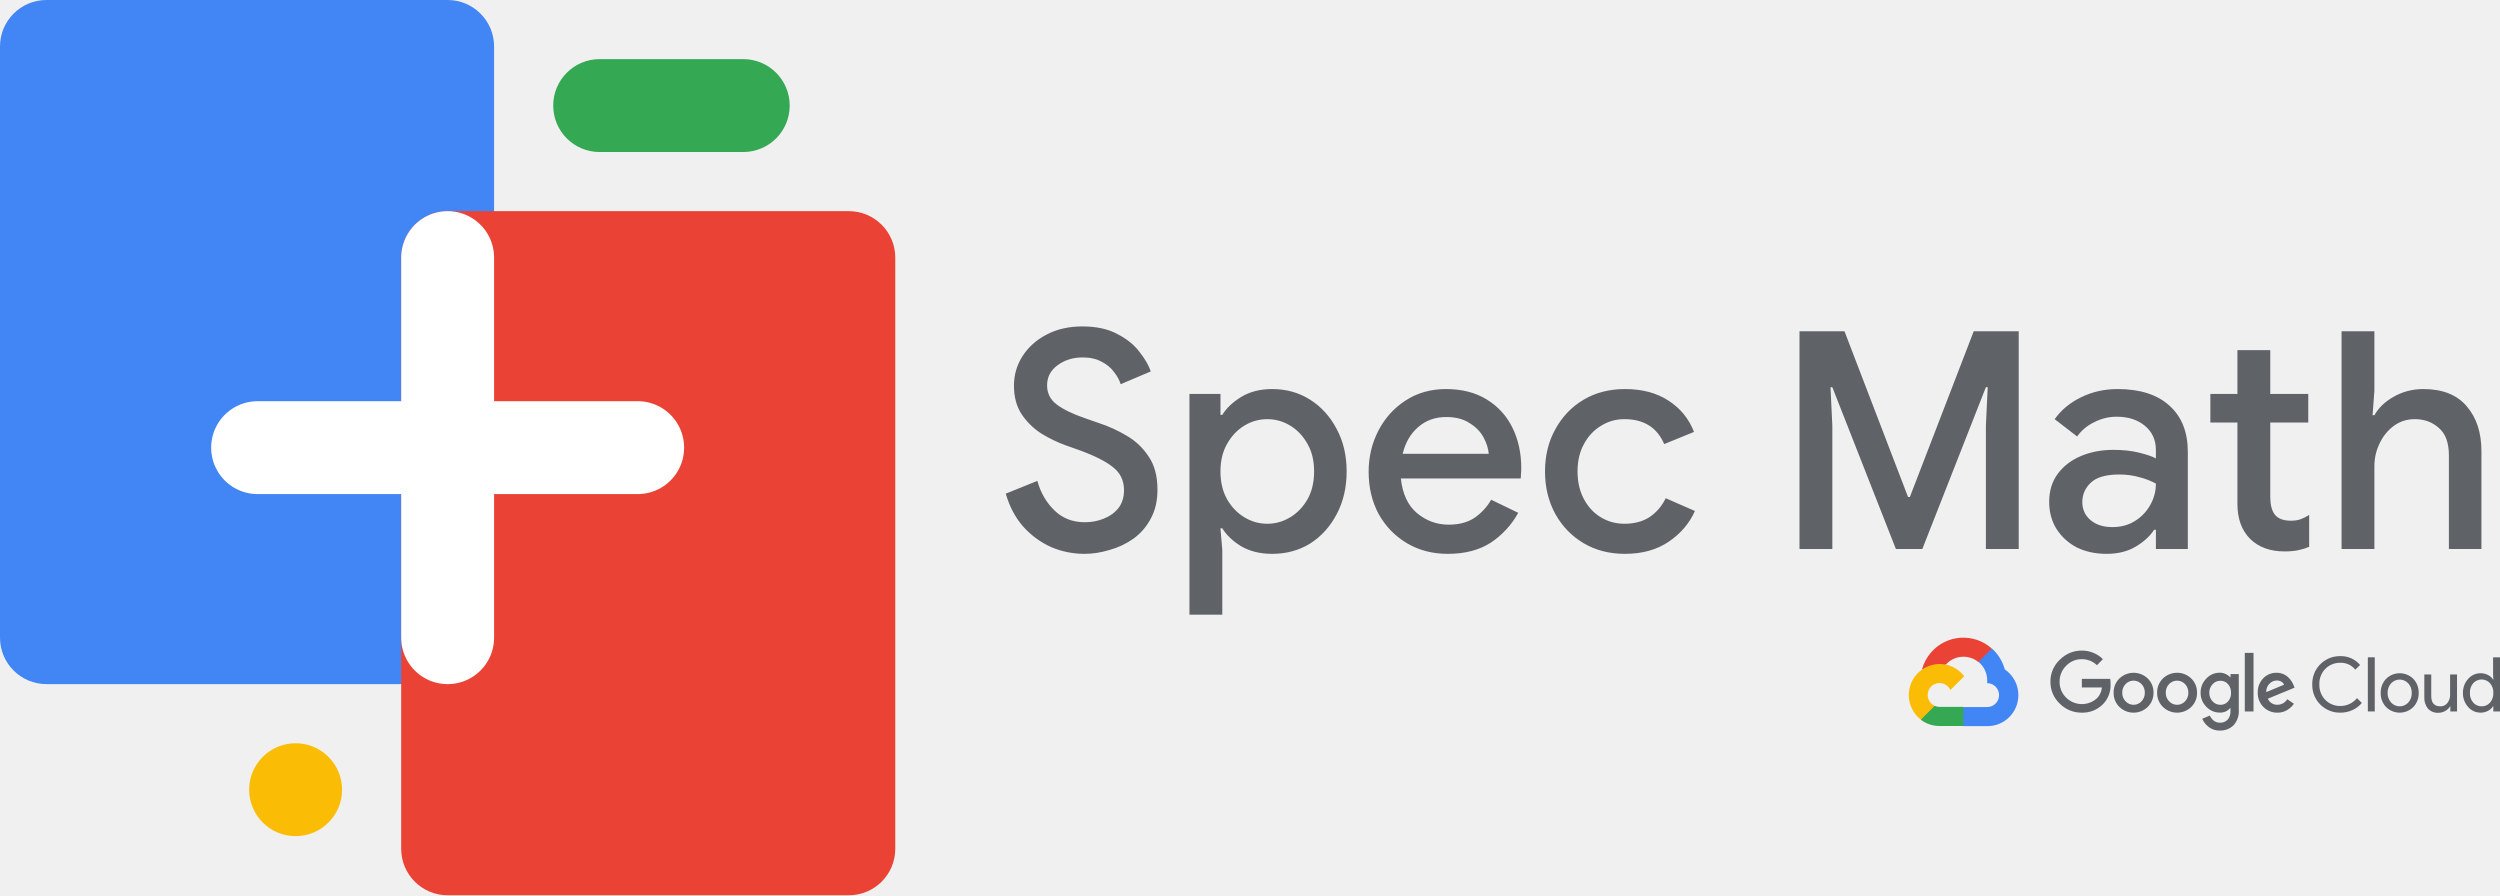
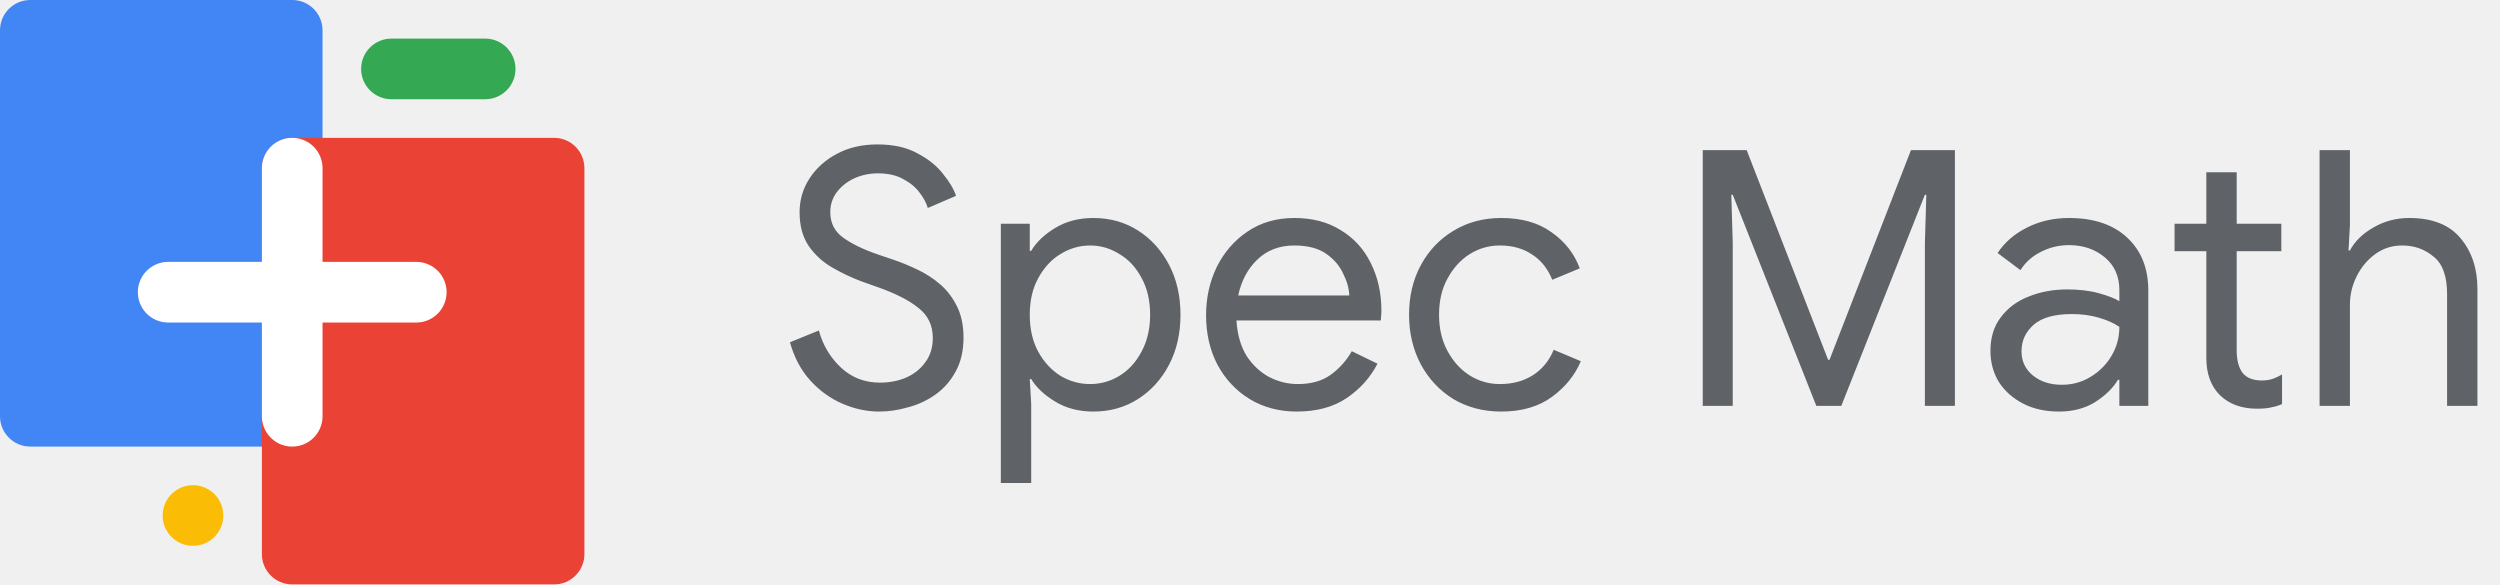
- <svg xmlns="http://www.w3.org/2000/svg" width="592" height="212" viewBox="0 0 592 212" fill="none">
-   <path d="M256.808 131.152C254.072 131.152 251.456 130.624 248.96 129.568C246.464 128.464 244.256 126.856 242.336 124.744C240.464 122.632 239.072 120.016 238.16 116.896L245.648 113.872C246.416 116.656 247.76 118.984 249.68 120.856C251.6 122.728 254 123.664 256.88 123.664C258.512 123.664 260.024 123.376 261.416 122.8C262.856 122.224 264.008 121.384 264.872 120.28C265.736 119.128 266.168 117.736 266.168 116.104C266.168 113.848 265.328 112.048 263.648 110.704C261.968 109.312 259.28 107.944 255.584 106.6L252.344 105.448C250.472 104.776 248.576 103.864 246.656 102.712C244.784 101.512 243.224 100 241.976 98.176C240.728 96.304 240.104 94.024 240.104 91.336C240.104 88.792 240.776 86.464 242.12 84.352C243.512 82.192 245.408 80.488 247.808 79.24C250.256 77.944 253.088 77.296 256.304 77.296C259.616 77.296 262.376 77.896 264.584 79.096C266.84 80.248 268.592 81.664 269.84 83.344C271.136 84.976 272.024 86.512 272.504 87.952L265.376 90.976C265.088 90.016 264.56 89.056 263.792 88.096C263.072 87.088 262.088 86.272 260.84 85.648C259.64 84.976 258.152 84.64 256.376 84.64C254.072 84.64 252.08 85.264 250.4 86.512C248.768 87.712 247.952 89.296 247.952 91.264C247.952 93.136 248.72 94.648 250.256 95.8C251.792 96.952 254.024 98.032 256.952 99.04L260.264 100.192C262.472 100.912 264.632 101.896 266.744 103.144C268.904 104.392 270.656 106.048 272 108.112C273.392 110.128 274.088 112.744 274.088 115.96C274.088 118.6 273.56 120.88 272.504 122.8C271.496 124.72 270.128 126.304 268.4 127.552C266.72 128.752 264.848 129.64 262.784 130.216C260.768 130.84 258.776 131.152 256.808 131.152ZM281.662 145.552V93.28H289.006V98.248H289.438C290.398 96.664 291.886 95.248 293.902 94C295.966 92.752 298.414 92.128 301.246 92.128C304.606 92.128 307.606 92.968 310.246 94.648C312.886 96.328 314.974 98.632 316.51 101.56C318.094 104.488 318.886 107.848 318.886 111.64C318.886 115.432 318.094 118.816 316.51 121.792C314.974 124.72 312.886 127.024 310.246 128.704C307.606 130.336 304.606 131.152 301.246 131.152C298.414 131.152 295.966 130.552 293.902 129.352C291.886 128.104 290.398 126.688 289.438 125.104H289.006L289.438 130.216V145.552H281.662ZM300.094 124.024C302.014 124.024 303.814 123.52 305.494 122.512C307.174 121.504 308.542 120.088 309.598 118.264C310.654 116.392 311.182 114.184 311.182 111.64C311.182 109.096 310.654 106.912 309.598 105.088C308.542 103.216 307.174 101.776 305.494 100.768C303.814 99.76 302.014 99.256 300.094 99.256C298.174 99.256 296.374 99.76 294.694 100.768C293.014 101.776 291.646 103.216 290.59 105.088C289.534 106.912 289.006 109.096 289.006 111.64C289.006 114.184 289.534 116.392 290.59 118.264C291.646 120.088 293.014 121.504 294.694 122.512C296.374 123.52 298.174 124.024 300.094 124.024ZM342.812 131.152C339.212 131.152 335.996 130.312 333.164 128.632C330.332 126.952 328.1 124.648 326.468 121.72C324.884 118.792 324.092 115.456 324.092 111.712C324.092 108.208 324.86 104.968 326.396 101.992C327.932 99.016 330.068 96.64 332.804 94.864C335.588 93.04 338.78 92.128 342.38 92.128C346.172 92.128 349.388 92.944 352.028 94.576C354.716 96.208 356.756 98.44 358.148 101.272C359.54 104.104 360.236 107.296 360.236 110.848C360.236 111.376 360.212 111.856 360.164 112.288C360.164 112.72 360.14 113.056 360.092 113.296H331.724C332.108 116.944 333.38 119.68 335.54 121.504C337.748 123.328 340.244 124.24 343.028 124.24C345.524 124.24 347.588 123.688 349.22 122.584C350.852 121.432 352.148 120.016 353.108 118.336L359.516 121.432C357.932 124.312 355.772 126.664 353.036 128.488C350.3 130.264 346.892 131.152 342.812 131.152ZM342.452 98.752C339.86 98.752 337.652 99.544 335.828 101.128C334.004 102.712 332.78 104.824 332.156 107.464H352.532C352.436 106.216 352.028 104.92 351.308 103.576C350.588 102.232 349.484 101.104 347.996 100.192C346.556 99.232 344.708 98.752 342.452 98.752ZM384.794 131.152C381.098 131.152 377.834 130.312 375.002 128.632C372.17 126.952 369.938 124.648 368.306 121.72C366.674 118.744 365.858 115.384 365.858 111.64C365.858 107.896 366.674 104.56 368.306 101.632C369.938 98.656 372.17 96.328 375.002 94.648C377.834 92.968 381.098 92.128 384.794 92.128C388.874 92.128 392.306 93.04 395.09 94.864C397.922 96.688 399.938 99.16 401.138 102.28L394.082 105.16C392.402 101.224 389.258 99.256 384.65 99.256C382.634 99.256 380.786 99.784 379.106 100.84C377.426 101.848 376.082 103.288 375.074 105.16C374.066 106.984 373.562 109.144 373.562 111.64C373.562 114.136 374.066 116.32 375.074 118.192C376.082 120.064 377.426 121.504 379.106 122.512C380.786 123.52 382.634 124.024 384.65 124.024C387.002 124.024 388.994 123.496 390.626 122.44C392.258 121.336 393.53 119.848 394.442 117.976L401.354 121C400.058 123.928 397.994 126.352 395.162 128.272C392.33 130.192 388.874 131.152 384.794 131.152ZM426.121 130V78.448H436.777L451.825 117.688H452.257L467.377 78.448H478.033V130H470.257V100.84L470.689 91.696H470.257L455.209 130H448.945L433.897 91.696H433.465L433.897 100.84V130H426.121ZM498.853 131.152C496.213 131.152 493.861 130.648 491.797 129.64C489.781 128.584 488.173 127.12 486.973 125.248C485.821 123.376 485.245 121.24 485.245 118.84C485.245 116.248 485.917 114.04 487.261 112.216C488.653 110.344 490.501 108.928 492.805 107.968C495.109 107.008 497.653 106.528 500.437 106.528C502.741 106.528 504.757 106.744 506.485 107.176C508.261 107.608 509.605 108.064 510.517 108.544V106.6C510.517 104.2 509.653 102.28 507.925 100.84C506.197 99.4 503.965 98.68 501.229 98.68C499.357 98.68 497.581 99.112 495.901 99.976C494.221 100.792 492.877 101.92 491.869 103.36L486.541 99.256C488.125 97.048 490.213 95.32 492.805 94.072C495.445 92.776 498.325 92.128 501.445 92.128C506.773 92.128 510.877 93.448 513.757 96.088C516.637 98.68 518.077 102.328 518.077 107.032V130H510.517V125.464H510.085C509.125 126.952 507.685 128.272 505.765 129.424C503.845 130.576 501.541 131.152 498.853 131.152ZM500.221 124.816C502.237 124.816 504.013 124.336 505.549 123.376C507.085 122.416 508.285 121.168 509.149 119.632C510.061 118.048 510.517 116.344 510.517 114.52C509.413 113.896 508.117 113.392 506.629 113.008C505.141 112.576 503.557 112.36 501.877 112.36C498.709 112.36 496.453 113.008 495.109 114.304C493.765 115.552 493.093 117.088 493.093 118.912C493.093 120.64 493.741 122.056 495.037 123.16C496.333 124.264 498.061 124.816 500.221 124.816ZM540.982 130.576C537.574 130.576 534.862 129.592 532.846 127.624C530.83 125.608 529.822 122.848 529.822 119.344V100.048H523.414V93.28H529.822V82.912H537.598V93.28H546.598V100.048H537.598V117.688C537.598 119.512 537.958 120.904 538.678 121.864C539.446 122.824 540.718 123.304 542.494 123.304C543.406 123.304 544.174 123.184 544.798 122.944C545.47 122.704 546.142 122.368 546.814 121.936V129.496C545.998 129.832 545.134 130.096 544.222 130.288C543.31 130.48 542.23 130.576 540.982 130.576ZM554.481 130V78.448H562.257V92.56L561.825 98.32H562.257C563.265 96.544 564.801 95.08 566.865 93.928C568.977 92.728 571.305 92.128 573.849 92.128C578.409 92.128 581.841 93.496 584.145 96.232C586.449 98.92 587.601 102.448 587.601 106.816V130H579.897V107.824C579.897 104.848 579.105 102.688 577.521 101.344C575.985 99.952 574.089 99.256 571.833 99.256C569.961 99.256 568.305 99.784 566.865 100.84C565.425 101.896 564.297 103.288 563.481 105.016C562.665 106.696 562.257 108.496 562.257 110.416V130H554.481Z" fill="#5F6368" />
-   <path d="M468.468 156.769H469.259L471.515 154.507L471.626 153.545C467.427 149.828 461.02 150.23 457.314 154.441C456.284 155.61 455.538 157.002 455.13 158.508C455.38 158.405 455.659 158.388 455.921 158.461L460.433 157.715C460.433 157.715 460.662 157.333 460.781 157.357C462.788 155.146 466.165 154.888 468.483 156.769H468.468Z" fill="#EA4335" />
-   <path d="M474.729 158.508C474.21 156.593 473.146 154.871 471.666 153.555L468.501 156.73C469.837 157.826 470.599 159.477 470.566 161.209V161.773C472.123 161.773 473.384 163.038 473.384 164.599C473.384 166.16 472.123 167.426 470.566 167.426H464.93L464.368 167.998V171.389L464.93 171.953H470.566C474.614 171.984 477.921 168.718 477.952 164.659C477.971 162.193 476.76 159.887 474.729 158.508Z" fill="#4285F4" />
-   <path d="M459.286 171.917H464.922V167.392H459.286C458.884 167.392 458.488 167.304 458.122 167.137L457.331 167.384L455.059 169.647L454.862 170.44C456.134 171.406 457.689 171.925 459.286 171.917Z" fill="#34A853" />
-   <path d="M459.286 157.238C455.237 157.261 451.977 160.573 452 164.634C452.014 166.901 453.069 169.036 454.862 170.417L458.13 167.139C456.712 166.496 456.081 164.821 456.722 163.399C457.362 161.977 459.032 161.345 460.45 161.987C461.074 162.27 461.574 162.773 461.858 163.399L465.126 160.121C463.737 158.296 461.574 157.229 459.286 157.238Z" fill="#FBBC05" />
-   <path d="M492.957 168.758C490.996 168.783 489.111 168.006 487.734 166.606C486.311 165.265 485.517 163.387 485.542 161.429C485.518 159.471 486.313 157.594 487.734 156.252C489.105 154.838 490.991 154.046 492.957 154.061C494.83 154.036 496.635 154.766 497.967 156.086L496.559 157.524C495.595 156.588 494.298 156.075 492.957 156.094C491.55 156.077 490.2 156.654 489.237 157.682C488.237 158.677 487.685 160.04 487.709 161.452C487.696 162.849 488.248 164.192 489.237 165.176C491.275 167.214 494.56 167.253 496.646 165.264C497.268 164.582 497.648 163.713 497.73 162.795H492.981V160.763H499.701C499.766 161.173 499.793 161.587 499.78 162.002C499.865 163.735 499.238 165.428 498.047 166.687C496.721 168.07 494.87 168.823 492.957 168.758ZM508.582 167.407C506.708 169.209 503.751 169.209 501.877 167.407C500.969 166.525 500.474 165.301 500.508 164.034C500.474 162.766 500.971 161.543 501.877 160.66C503.753 158.863 506.707 158.863 508.582 160.66C509.489 161.543 509.986 162.766 509.952 164.034C509.984 165.303 509.484 166.526 508.575 167.407H508.582ZM503.357 166.082C504.325 167.12 505.948 167.173 506.982 166.201C507.023 166.162 507.063 166.123 507.101 166.082C507.629 165.534 507.914 164.796 507.892 164.034C507.916 163.27 507.63 162.527 507.101 161.977C506.105 160.937 504.457 160.901 503.418 161.899C503.392 161.924 503.365 161.951 503.34 161.977C502.81 162.527 502.525 163.27 502.549 164.034C502.529 164.796 502.817 165.535 503.348 166.082H503.357ZM518.887 167.407C517.013 169.209 514.057 169.209 512.182 167.407C511.274 166.525 510.779 165.301 510.813 164.034C510.779 162.766 511.276 161.543 512.182 160.66C514.057 158.858 517.013 158.858 518.887 160.66C519.794 161.543 520.291 162.766 520.257 164.034C520.293 165.301 519.796 166.525 518.887 167.407ZM513.664 166.082C514.631 167.12 516.255 167.173 517.289 166.201C517.33 166.162 517.37 166.123 517.407 166.082C517.936 165.534 518.221 164.796 518.199 164.034C518.222 163.27 517.937 162.527 517.407 161.977C516.412 160.937 514.764 160.901 513.726 161.899C513.7 161.924 513.673 161.951 513.648 161.977C513.119 162.527 512.834 163.27 512.857 164.034C512.837 164.796 513.125 165.535 513.656 166.082H513.664ZM525.662 172.997C524.714 173.027 523.784 172.73 523.027 172.155C522.355 171.648 521.825 170.975 521.491 170.201L523.295 169.447C523.491 169.909 523.798 170.315 524.189 170.63C524.606 170.967 525.131 171.145 525.669 171.13C526.357 171.172 527.03 170.911 527.513 170.415C527.99 169.839 528.225 169.098 528.171 168.351V167.668H528.099C527.487 168.397 526.569 168.793 525.622 168.74C524.421 168.743 523.273 168.243 522.456 167.359C521.572 166.482 521.082 165.281 521.103 164.032C521.081 162.777 521.57 161.568 522.456 160.682C523.271 159.794 524.419 159.29 525.622 159.293C526.125 159.291 526.624 159.404 527.079 159.618C527.473 159.79 527.823 160.048 528.108 160.373H528.18V159.618H530.143V168.073C530.247 169.425 529.792 170.761 528.884 171.766C528.019 172.595 526.859 173.039 525.662 172.997ZM525.806 166.9C526.49 166.915 527.146 166.623 527.594 166.106C528.082 165.545 528.34 164.818 528.314 164.073C528.344 163.315 528.086 162.576 527.594 162.001C527.146 161.482 526.49 161.191 525.806 161.207C525.103 161.193 524.429 161.482 523.954 162.001C523.43 162.556 523.145 163.295 523.162 164.057C523.147 164.813 523.43 165.545 523.954 166.09C524.426 166.614 525.1 166.909 525.806 166.9ZM533.634 154.594V168.472H531.568V154.594H533.634ZM539.301 168.758C538.05 168.79 536.843 168.298 535.969 167.4C535.083 166.509 534.598 165.292 534.631 164.034C534.584 162.773 535.05 161.546 535.921 160.635C536.743 159.766 537.893 159.285 539.086 159.308C539.63 159.302 540.168 159.408 540.669 159.618C541.121 159.801 541.532 160.071 541.88 160.412C542.179 160.701 542.444 161.023 542.671 161.373C542.855 161.668 543.011 161.979 543.138 162.301L543.352 162.841L537.021 165.454C537.413 166.357 538.318 166.926 539.3 166.884C540.249 166.887 541.129 166.389 541.619 165.574L543.202 166.646C542.799 167.226 542.281 167.718 541.682 168.092C540.971 168.542 540.143 168.773 539.301 168.758ZM536.658 163.89L540.869 162.135C540.739 161.826 540.507 161.571 540.211 161.413C539.881 161.226 539.507 161.13 539.127 161.135C538.483 161.152 537.871 161.423 537.426 161.89C536.885 162.409 536.603 163.142 536.658 163.89Z" fill="#5F6368" />
-   <path d="M554.174 168.758C550.572 168.82 547.603 165.942 547.541 162.329C547.539 162.241 547.539 162.152 547.542 162.065C547.458 158.452 550.311 155.457 553.911 155.372C553.998 155.371 554.087 155.371 554.174 155.371C555.975 155.314 557.704 156.086 558.868 157.466L557.728 158.577C556.872 157.497 555.554 156.893 554.182 156.949C552.866 156.919 551.593 157.43 550.66 158.361C549.689 159.341 549.17 160.682 549.226 162.062C549.169 163.442 549.689 164.782 550.66 165.762C551.593 166.695 552.866 167.204 554.182 167.175C555.715 167.192 557.171 166.507 558.139 165.317L559.279 166.46C558.683 167.176 557.933 167.748 557.087 168.136C556.174 168.561 555.179 168.773 554.174 168.758Z" fill="#5F6368" />
-   <path d="M562.342 168.472H560.703V155.649H562.342V168.472Z" fill="#5F6368" />
-   <path d="M565.018 160.754C566.805 158.974 569.69 158.974 571.477 160.754C572.324 161.652 572.781 162.852 572.743 164.088C572.781 165.324 572.324 166.525 571.477 167.423C569.69 169.203 566.805 169.203 565.018 167.423C564.171 166.525 563.714 165.324 563.752 164.088C563.714 162.852 564.169 161.652 565.018 160.754ZM566.236 166.392C567.285 167.503 569.033 167.551 570.142 166.5C570.179 166.465 570.215 166.428 570.249 166.392C570.827 165.77 571.133 164.94 571.097 164.09C571.134 163.24 570.829 162.41 570.249 161.788C569.201 160.677 567.453 160.629 566.344 161.68C566.306 161.715 566.271 161.752 566.236 161.788C565.658 162.41 565.353 163.24 565.389 164.09C565.356 164.939 565.665 165.765 566.244 166.384L566.236 166.392Z" fill="#5F6368" />
-   <path d="M581.821 168.472H580.238V167.257H580.192C579.91 167.718 579.511 168.097 579.036 168.353C578.543 168.639 577.983 168.79 577.412 168.789C576.475 168.853 575.56 168.484 574.928 167.789C574.328 167.028 574.027 166.073 574.08 165.106V159.707H575.719V164.804C575.719 166.44 576.439 167.257 577.88 167.257C578.529 167.278 579.148 166.982 579.542 166.464C579.967 165.925 580.193 165.254 580.184 164.567V159.707H581.823V168.472H581.821Z" fill="#5F6368" />
-   <path d="M587.386 168.758C586.261 168.761 585.191 168.272 584.457 167.415C583.636 166.506 583.197 165.315 583.229 164.088C583.197 162.862 583.636 161.671 584.457 160.762C585.191 159.907 586.261 159.416 587.386 159.419C588.009 159.41 588.624 159.557 589.174 159.848C589.659 160.091 590.068 160.462 590.361 160.919H590.433L590.361 159.705V155.649H592V168.472H590.417V167.257H590.346C590.053 167.715 589.643 168.086 589.159 168.329C588.613 168.617 588.004 168.765 587.386 168.758ZM587.655 167.257C588.405 167.268 589.123 166.956 589.626 166.4C590.182 165.764 590.467 164.934 590.417 164.088C590.467 163.245 590.182 162.413 589.626 161.777C588.632 160.68 586.94 160.601 585.847 161.599C585.784 161.655 585.725 161.716 585.669 161.777C585.111 162.409 584.826 163.237 584.878 164.079C584.826 164.921 585.111 165.75 585.669 166.381C586.174 166.95 586.898 167.268 587.655 167.257Z" fill="#5F6368" />
-   <path d="M0 11C0 4.925 4.925 0 11 0H106C112.075 0 117 4.925 117 11V151C117 157.075 112.075 162 106 162H11C4.925 162 0 157.075 0 151V11Z" fill="#4285F4" />
-   <path d="M176 14H142C135.925 14 131 18.925 131 25C131 31.075 135.925 36 142 36H176C182.075 36 187 31.075 187 25C187 18.925 182.075 14 176 14Z" fill="#34A853" />
-   <path d="M201 50H106C99.925 50 95 54.925 95 61V201C95 207.075 99.925 212 106 212H201C207.075 212 212 207.075 212 201V61C212 54.925 207.075 50 201 50Z" fill="#EA4335" />
-   <path d="M81 187C81 180.925 76.075 176 70 176C63.925 176 59 180.925 59 187C59 193.075 63.925 198 70 198C76.075 198 81 193.075 81 187Z" fill="#FBBC05" />
-   <path d="M106 61V151" stroke="white" stroke-width="22" stroke-linecap="round" />
-   <path d="M61 106H151" stroke="white" stroke-width="22" stroke-linecap="round" />
+ <svg xmlns="http://www.w3.org/2000/svg" width="154" height="36" viewBox="0 0 154 36" fill="none">
+   <path d="M0 1.868C0 0.836 0.836 0 1.868 0H18C19.032 0 19.868 0.836 19.868 1.868V25.642C19.868 26.673 19.032 27.509 18 27.509H1.868C0.836 27.509 0 26.673 0 25.642V1.868Z" fill="#4285F4" />
+   <rect x="22.245" y="2.377" width="9.509" height="3.736" rx="1.868" fill="#34A853" />
+   <rect x="16.132" y="8.491" width="19.868" height="27.509" rx="1.868" fill="#EA4335" />
+   <rect x="10.019" y="29.887" width="3.736" height="3.736" rx="1.868" fill="#FBBC05" />
+   <path d="M18 10.358V25.642" stroke="white" stroke-width="3.736" stroke-linecap="round" />
+   <path d="M10.359 18L25.642 18" stroke="white" stroke-width="3.736" stroke-linecap="round" />
+   <path d="M54.16 25.352C53.397 25.352 52.642 25.191 51.894 24.868C51.146 24.545 50.486 24.069 49.914 23.438C49.342 22.807 48.924 22.023 48.66 21.084L50.442 20.358C50.691 21.267 51.146 22.03 51.806 22.646C52.466 23.262 53.265 23.57 54.204 23.57C54.791 23.57 55.326 23.467 55.81 23.262C56.309 23.042 56.705 22.727 56.998 22.316C57.306 21.905 57.46 21.407 57.46 20.82C57.46 20.043 57.167 19.427 56.58 18.972C56.008 18.503 55.157 18.07 54.028 17.674L53.038 17.322C52.451 17.102 51.865 16.823 51.278 16.486C50.691 16.149 50.207 15.709 49.826 15.166C49.445 14.609 49.254 13.912 49.254 13.076C49.254 12.313 49.459 11.617 49.87 10.986C50.281 10.355 50.845 9.849 51.564 9.468C52.283 9.087 53.111 8.896 54.05 8.896C55.033 8.896 55.854 9.079 56.514 9.446C57.189 9.798 57.717 10.223 58.098 10.722C58.494 11.206 58.758 11.653 58.89 12.064L57.152 12.812C57.064 12.504 56.895 12.189 56.646 11.866C56.397 11.529 56.059 11.25 55.634 11.03C55.223 10.795 54.703 10.678 54.072 10.678C53.559 10.678 53.075 10.781 52.62 10.986C52.18 11.191 51.821 11.477 51.542 11.844C51.278 12.196 51.146 12.607 51.146 13.076C51.146 13.736 51.41 14.257 51.938 14.638C52.466 15.019 53.177 15.364 54.072 15.672L55.106 16.024C55.575 16.185 56.052 16.383 56.536 16.618C57.035 16.853 57.497 17.153 57.922 17.52C58.347 17.887 58.692 18.341 58.956 18.884C59.22 19.412 59.352 20.05 59.352 20.798C59.352 21.605 59.191 22.301 58.868 22.888C58.56 23.46 58.149 23.929 57.636 24.296C57.123 24.663 56.558 24.927 55.942 25.088C55.341 25.264 54.747 25.352 54.16 25.352ZM61.651 29.752V13.78H63.434V15.452H63.522C63.83 14.924 64.321 14.455 64.996 14.044C65.67 13.633 66.455 13.428 67.35 13.428C68.376 13.428 69.293 13.685 70.1 14.198C70.906 14.711 71.544 15.415 72.013 16.31C72.483 17.205 72.718 18.231 72.718 19.39C72.718 20.549 72.483 21.575 72.013 22.47C71.544 23.365 70.906 24.069 70.1 24.582C69.293 25.095 68.376 25.352 67.35 25.352C66.455 25.352 65.67 25.147 64.996 24.736C64.321 24.325 63.83 23.863 63.522 23.35H63.434L63.522 24.89V29.752H61.651ZM67.151 23.658C67.797 23.658 68.398 23.489 68.956 23.152C69.528 22.8 69.982 22.301 70.32 21.656C70.671 21.011 70.847 20.255 70.847 19.39C70.847 18.51 70.671 17.755 70.32 17.124C69.982 16.479 69.528 15.987 68.956 15.65C68.398 15.298 67.797 15.122 67.151 15.122C66.506 15.122 65.897 15.298 65.326 15.65C64.768 15.987 64.314 16.479 63.962 17.124C63.609 17.755 63.434 18.51 63.434 19.39C63.434 20.27 63.609 21.033 63.962 21.678C64.314 22.309 64.768 22.8 65.326 23.152C65.897 23.489 66.506 23.658 67.151 23.658ZM79.882 25.352C78.797 25.352 77.829 25.095 76.978 24.582C76.142 24.069 75.482 23.365 74.998 22.47C74.529 21.575 74.294 20.556 74.294 19.412C74.294 18.341 74.514 17.351 74.954 16.442C75.409 15.533 76.039 14.807 76.846 14.264C77.667 13.707 78.628 13.428 79.728 13.428C80.843 13.428 81.796 13.677 82.588 14.176C83.395 14.66 84.011 15.335 84.436 16.2C84.876 17.065 85.096 18.055 85.096 19.17C85.096 19.273 85.089 19.375 85.074 19.478C85.074 19.581 85.067 19.669 85.052 19.742H76.164C76.223 20.622 76.435 21.355 76.802 21.942C77.183 22.514 77.653 22.947 78.21 23.24C78.767 23.519 79.347 23.658 79.948 23.658C80.769 23.658 81.444 23.467 81.972 23.086C82.515 22.69 82.947 22.206 83.27 21.634L84.854 22.404C84.414 23.255 83.783 23.959 82.962 24.516C82.141 25.073 81.114 25.352 79.882 25.352ZM79.728 15.122C78.819 15.122 78.063 15.408 77.462 15.98C76.861 16.552 76.465 17.293 76.274 18.202H83.116C83.101 17.777 82.977 17.329 82.742 16.86C82.522 16.376 82.17 15.965 81.686 15.628C81.202 15.291 80.549 15.122 79.728 15.122ZM92.474 25.352C91.374 25.352 90.391 25.095 89.526 24.582C88.675 24.054 88.008 23.343 87.524 22.448C87.04 21.539 86.798 20.519 86.798 19.39C86.798 18.246 87.04 17.227 87.524 16.332C88.008 15.437 88.675 14.733 89.526 14.22C90.391 13.692 91.374 13.428 92.474 13.428C93.735 13.428 94.769 13.721 95.576 14.308C96.397 14.88 96.977 15.621 97.314 16.53L95.62 17.234C95.341 16.545 94.923 16.024 94.366 15.672C93.823 15.305 93.163 15.122 92.386 15.122C91.726 15.122 91.11 15.298 90.538 15.65C89.981 16.002 89.526 16.501 89.174 17.146C88.822 17.777 88.646 18.525 88.646 19.39C88.646 20.241 88.822 20.989 89.174 21.634C89.526 22.279 89.981 22.778 90.538 23.13C91.11 23.482 91.726 23.658 92.386 23.658C93.178 23.658 93.86 23.475 94.432 23.108C95.004 22.741 95.429 22.221 95.708 21.546L97.38 22.25C97.013 23.115 96.419 23.849 95.598 24.45C94.776 25.051 93.735 25.352 92.474 25.352ZM104.889 25V9.248H107.595L112.611 22.162H112.699L117.715 9.248H120.421V25H118.573V14.99L118.661 11.998H118.573L113.425 25H111.885L106.737 11.998H106.649L106.737 14.99V25H104.889ZM126.835 25.352C125.999 25.352 125.266 25.191 124.635 24.868C124.005 24.545 123.506 24.105 123.139 23.548C122.787 22.976 122.611 22.331 122.611 21.612C122.611 20.791 122.824 20.101 123.249 19.544C123.675 18.972 124.247 18.547 124.965 18.268C125.684 17.975 126.476 17.828 127.341 17.828C128.089 17.828 128.749 17.909 129.321 18.07C129.893 18.231 130.304 18.393 130.553 18.554V17.872C130.553 17.021 130.253 16.347 129.651 15.848C129.05 15.349 128.317 15.1 127.451 15.1C126.835 15.1 126.256 15.239 125.713 15.518C125.185 15.782 124.767 16.156 124.459 16.64L123.051 15.584C123.491 14.924 124.093 14.403 124.855 14.022C125.633 13.626 126.498 13.428 127.451 13.428C128.977 13.428 130.172 13.831 131.037 14.638C131.903 15.445 132.335 16.53 132.335 17.894V25H130.553V23.394H130.465C130.172 23.893 129.71 24.347 129.079 24.758C128.449 25.154 127.701 25.352 126.835 25.352ZM127.011 23.702C127.657 23.702 128.243 23.541 128.771 23.218C129.314 22.895 129.747 22.463 130.069 21.92C130.392 21.377 130.553 20.783 130.553 20.138C130.216 19.903 129.791 19.713 129.277 19.566C128.779 19.419 128.229 19.346 127.627 19.346C126.557 19.346 125.772 19.566 125.273 20.006C124.775 20.446 124.525 20.989 124.525 21.634C124.525 22.25 124.76 22.749 125.229 23.13C125.699 23.511 126.293 23.702 127.011 23.702ZM139.034 25.176C138.095 25.176 137.34 24.905 136.768 24.362C136.196 23.805 135.91 23.035 135.91 22.052V15.474H133.952V13.78H135.91V10.612H137.78V13.78H140.53V15.474H137.78V21.59C137.78 22.177 137.897 22.631 138.132 22.954C138.381 23.277 138.785 23.438 139.342 23.438C139.591 23.438 139.819 23.401 140.024 23.328C140.229 23.255 140.413 23.167 140.574 23.064V24.89C140.383 24.978 140.171 25.044 139.936 25.088C139.716 25.147 139.415 25.176 139.034 25.176ZM142.886 25V9.248H144.756V13.89L144.668 15.43H144.756C145.049 14.873 145.526 14.403 146.186 14.022C146.861 13.626 147.601 13.428 148.408 13.428C149.831 13.428 150.887 13.846 151.576 14.682C152.265 15.503 152.61 16.545 152.61 17.806V25H150.74V18.092C150.74 17.007 150.461 16.244 149.904 15.804C149.361 15.349 148.716 15.122 147.968 15.122C147.352 15.122 146.802 15.298 146.318 15.65C145.834 16.002 145.453 16.457 145.174 17.014C144.895 17.571 144.756 18.151 144.756 18.752V25H142.886Z" fill="#5F6368" />
</svg>
